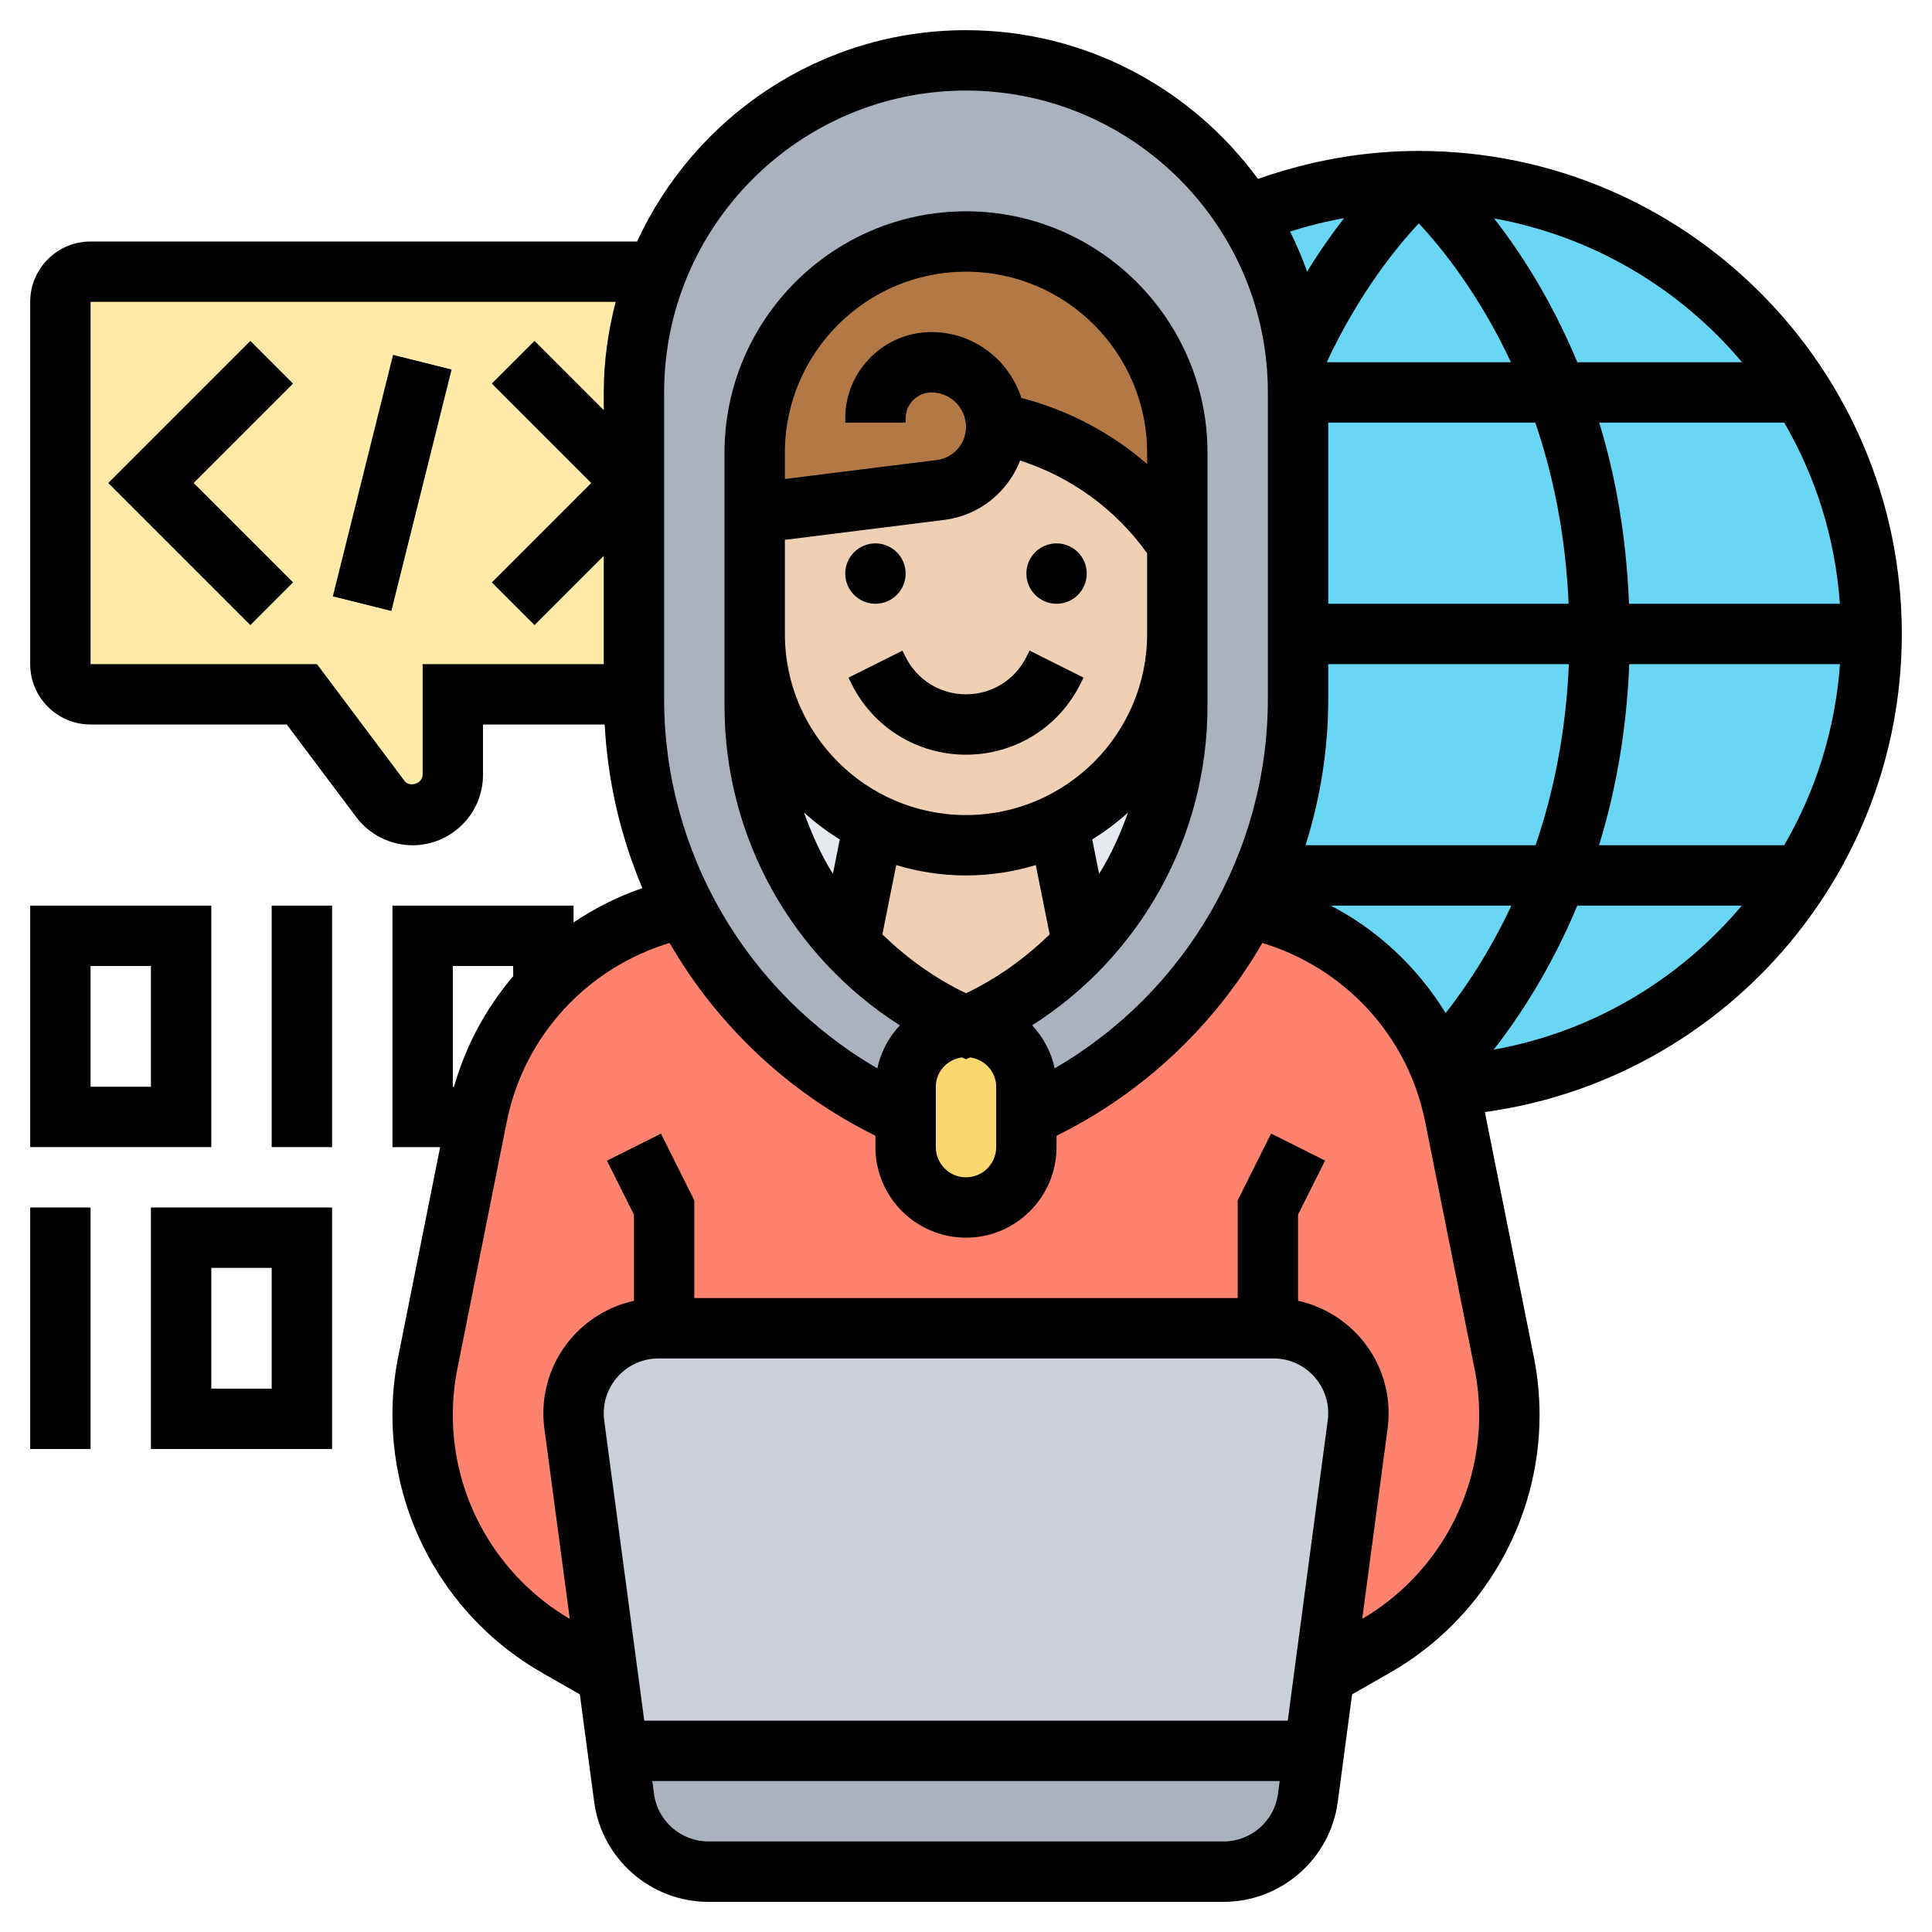
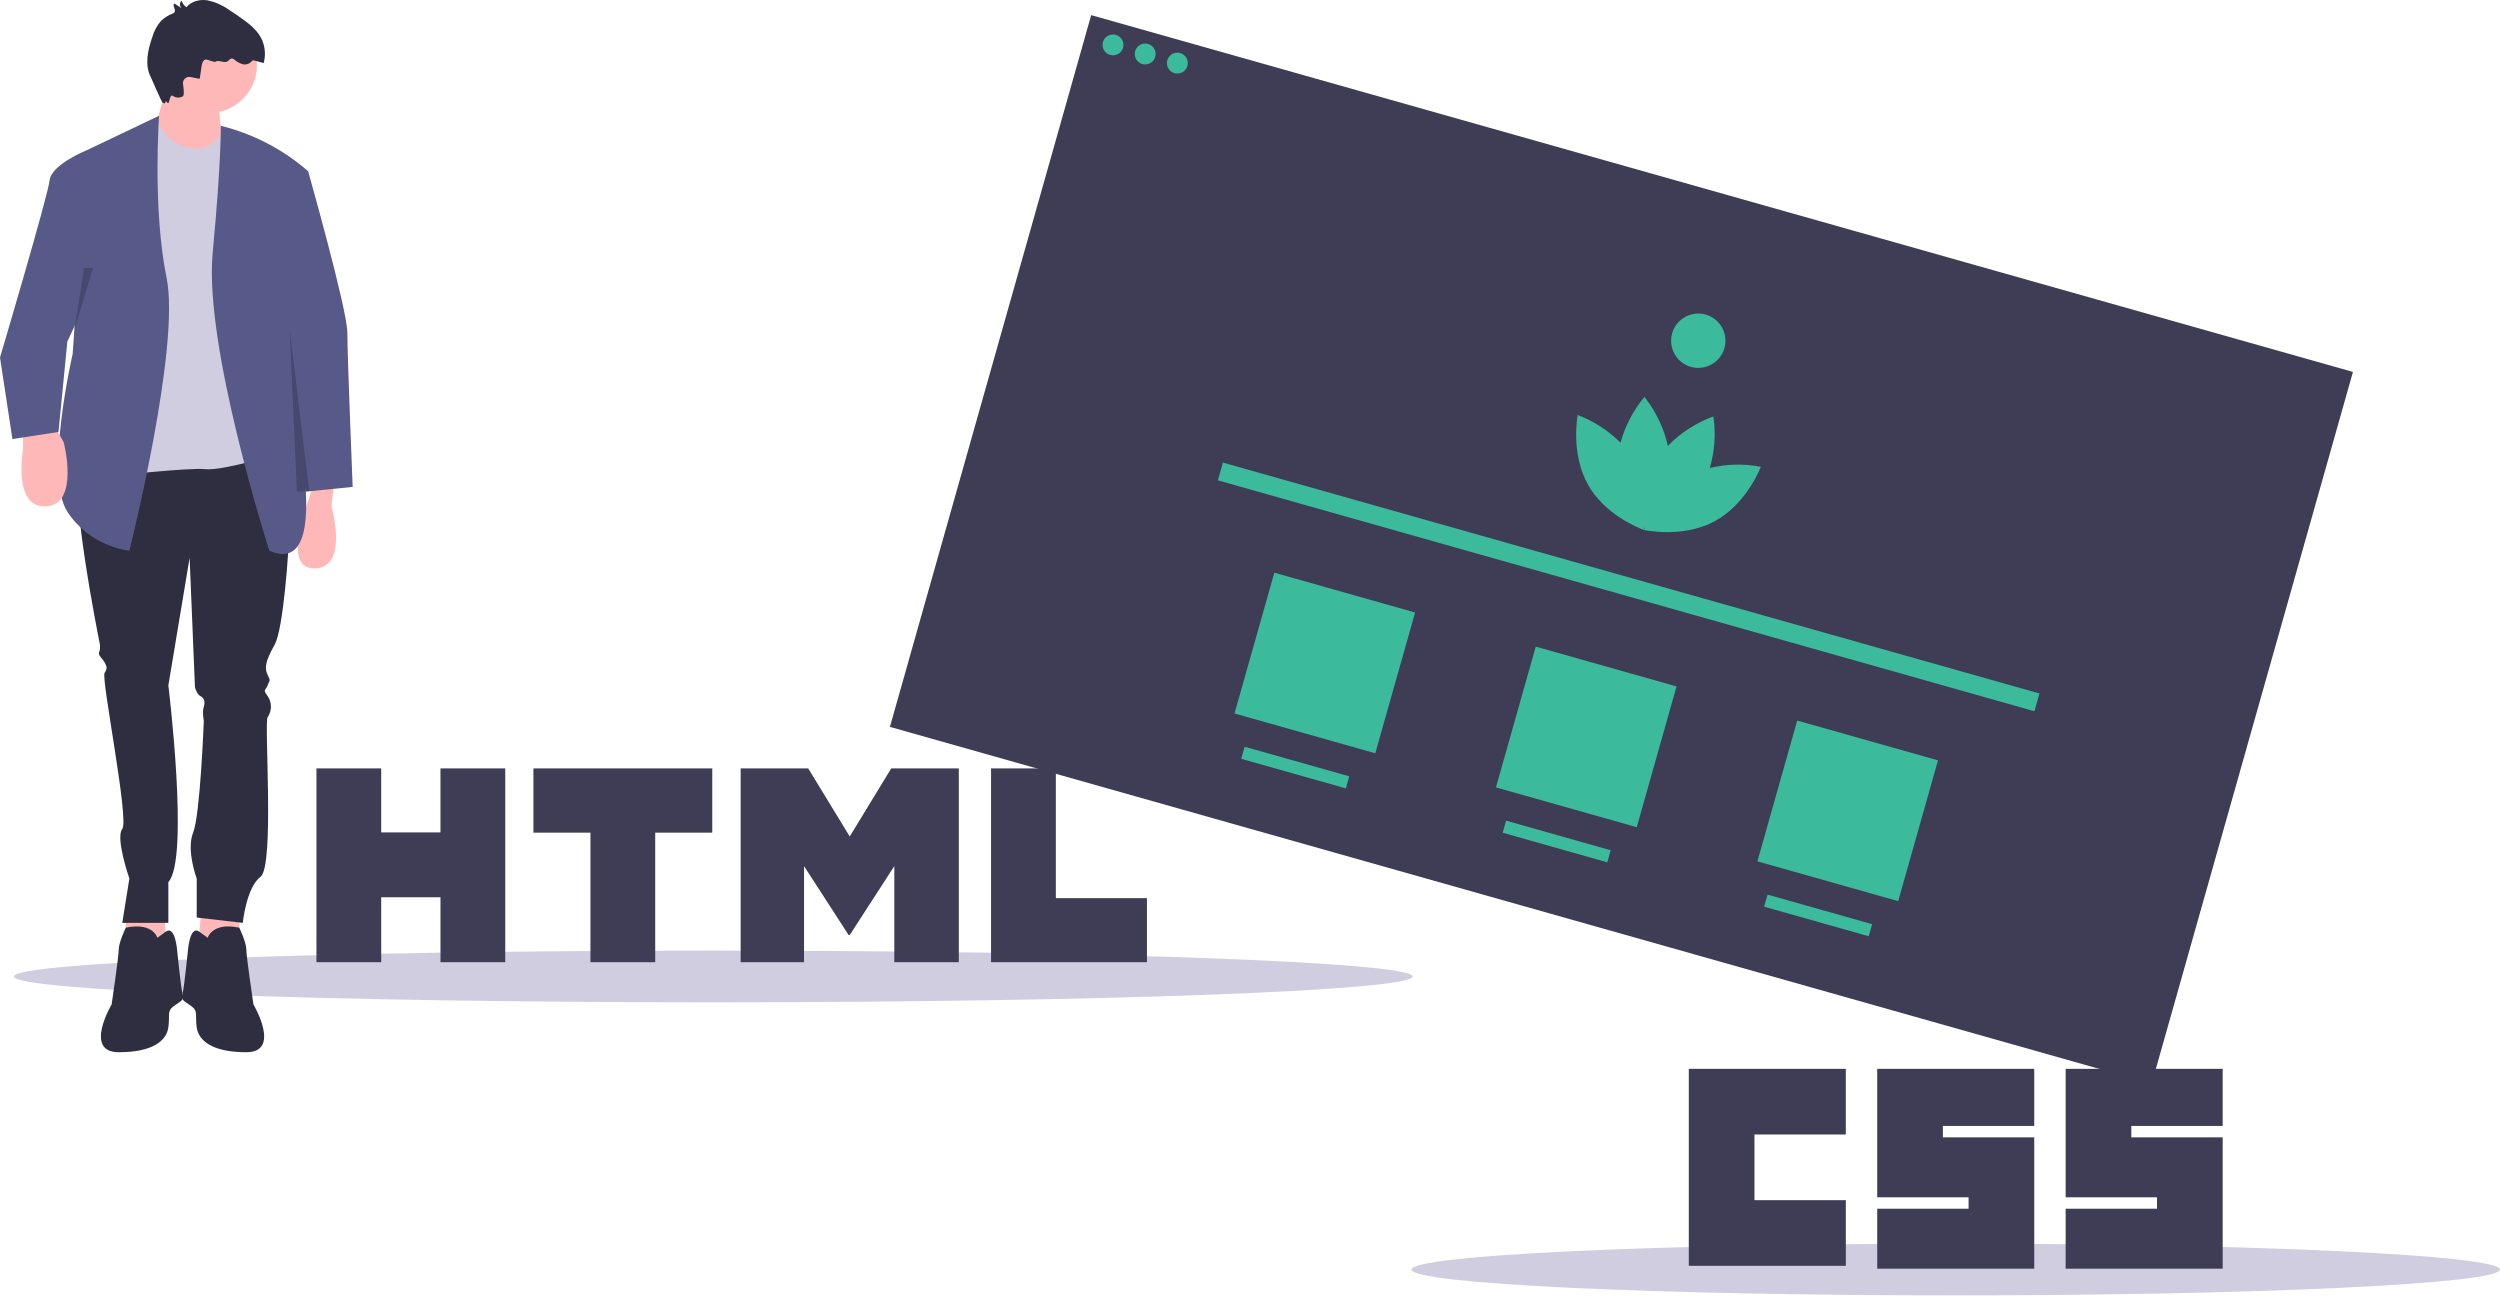
- <svg xmlns="http://www.w3.org/2000/svg" id="_x33_0" enable-background="new 0 0 64 64" height="512" viewBox="0 0 64 64" width="512">
-   <g>
-     <g>
-       <g>
-         <path d="m21 16v7h-6v2.67c0 .73-.6 1.33-1.33 1.33-.42 0-.82-.2-1.07-.53l-2.6-3.47h-7c-.55 0-1-.45-1-1v-12c0-.55.45-1 1-1h18.75c-.48 1.24-.75 2.59-.75 4z" fill="#ffeaa7" />
-       </g>
-       <g>
-         <path d="m43.33 59.56c-.19 1.4-1.38 2.44-2.79 2.44h-17.08c-1.41 0-2.6-1.04-2.79-2.44l-.21-1.56h.01 23.06.01z" fill="#aab2bd" />
-       </g>
-       <g>
-         <path d="m20.13 55.51-1.11-8.32c-.01-.13-.02-.25-.02-.38 0-1.55 1.26-2.81 2.81-2.81h.19 20 .19c.77 0 1.48.32 1.99.82.5.51.82 1.22.82 1.99 0 .13-.01.25-.02.38l-1.11 8.32-.33 2.49h-.01-23.06-.01z" fill="#ccd1d9" />
-       </g>
-       <g>
-         <path d="m42 44h-20-.19c-1.55 0-2.81 1.26-2.81 2.81 0 .13.01.25.02.38l1.11 8.32-1.68-.97c-1.37-.78-2.49-1.91-3.26-3.24-.77-1.32-1.19-2.84-1.19-4.43 0-.58.06-1.16.17-1.73l1.63-8.14.01-.04c.33-1.64 1.1-3.1 2.19-4.27 1.22-1.32 2.84-2.25 4.67-2.63 1.55 3.02 4.1 5.51 7.33 6.94v1c0 1.1.9 2 2 2s2-.9 2-2v-1c3.23-1.43 5.78-3.92 7.33-6.94 2.89.59 5.26 2.59 6.36 5.26.09.21.17.43.24.65.11.32.19.65.26.99l1.64 8.18c.11.57.17 1.15.17 1.73 0 1.59-.42 3.11-1.19 4.43-.77 1.33-1.89 2.46-3.26 3.24l-1.68.97 1.11-8.32c.01-.13.02-.25.02-.38 0-.77-.32-1.48-.82-1.99-.51-.5-1.22-.82-1.99-.82z" fill="#ff826e" />
-       </g>
-       <g>
-         <path d="m42.93 11.8c-.18-1.71-.75-3.3-1.63-4.68-1.95-3.08-5.38-5.12-9.3-5.12-3.04 0-5.79 1.23-7.78 3.22-1.07 1.07-1.91 2.35-2.47 3.78-.48 1.24-.75 2.59-.75 4v3 7 .15c0 2.45.59 4.81 1.67 6.91 1.55 3.02 4.1 5.51 7.33 6.94h4c3.23-1.43 5.78-3.92 7.33-6.94.18-.35.35-.7.49-1.06.77-1.82 1.18-3.81 1.18-5.85v-2.15-8c0-.4-.02-.8-.07-1.2z" fill="#aab2bd" />
-       </g>
-       <g>
-         <path d="m33.41 34.59c.37.36.59.86.59 1.41v1 1c0 1.1-.9 2-2 2s-2-.9-2-2v-1-1c0-1.1.9-2 2-2 .55 0 1.05.22 1.41.59z" fill="#fcd770" />
-       </g>
-       <g>
-         <g>
-           <path d="m47 6c-2.018 0-3.939.404-5.696 1.127.878 1.378 1.447 2.966 1.626 4.673.05.4.07.8.07 1.2v8 2.15c0 2.04-.41 4.03-1.18 5.85-.14.36-.31.71-.49 1.06 2.89.59 5.26 2.59 6.36 5.26.088.205.165.419.234.633 7.852-.479 14.076-6.981 14.076-14.953 0-8.284-6.716-15-15-15z" fill="#69d6f4" />
-         </g>
-       </g>
-       <g>
-         <path d="m28.94 27.3-.8 3.99c-1.98-2.1-3.14-4.91-3.14-7.91v-2.38c0 1.94.78 3.68 2.05 4.95z" fill="#e6e9ed" />
-       </g>
-       <g>
-         <path d="m39 21v2.38c0 3-1.16 5.81-3.14 7.91l-.8-3.99c2.33-1.14 3.94-3.53 3.94-6.3z" fill="#e6e9ed" />
-       </g>
-       <g>
-         <path d="m32.99 14c.01.05.01.09.01.14 0 1.06-.79 1.96-1.84 2.09l-6.16.77v-2c0-1.94.78-3.68 2.05-4.95s3.01-2.05 4.95-2.05c3.87 0 7 3.13 7 7v3c-1.29-1.93-3.25-3.31-5.5-3.87l-.5-.13z" fill="#b27946" />
-       </g>
-       <g>
-         <path d="m35.06 27.3.8 3.99v.01c-1.07 1.14-2.38 2.06-3.86 2.7-1.48-.64-2.79-1.56-3.86-2.7v-.01l.8-3.99c.92.45 1.96.7 3.06.7s2.14-.25 3.06-.7z" fill="#f0d0b4" />
-       </g>
-       <g>
-         <path d="m39 18v3c0 2.77-1.61 5.16-3.94 6.3-.92.45-1.96.7-3.06.7s-2.14-.25-3.06-.7l-1.89-1.35c-1.27-1.27-2.05-3.01-2.05-4.95v-4l6.16-.77c1.05-.13 1.84-1.03 1.84-2.09 0-.05 0-.09-.01-.14h.01l.5.13c2.25.56 4.21 1.94 5.5 3.87z" fill="#f0d0b4" />
-       </g>
-     </g>
-     <g>
-       <circle cx="29" cy="19" r="1" />
-       <circle cx="35" cy="19" r="1" />
-       <path d="m29.895 21.553-1.789.895.105.211c.722 1.444 2.174 2.341 3.789 2.341s3.067-.897 3.789-2.342l.105-.211-1.789-.895-.105.212c-.381.762-1.147 1.236-2 1.236s-1.619-.474-2-1.236z" />
-       <path d="m5 48h6v-8h-6zm2-6h2v4h-2z" />
-       <path d="m1 40h2v8h-2z" />
-       <path d="m7 30h-6v8h6zm-2 6h-2v-4h2z" />
-       <path d="m9 30h2v8h-2z" />
-       <path d="m63 21c0-8.822-7.178-16-16-16-1.834 0-3.619.324-5.327.928-2.185-2.981-5.702-4.928-9.673-4.928-4.831 0-8.994 2.876-10.895 7h-18.105c-1.103 0-2 .897-2 2v12c0 1.103.897 2 2 2h6.5l2.3 3.066c.438.585 1.136.934 1.867.934 1.286 0 2.333-1.047 2.333-2.333v-1.667h4.031c.1 1.894.531 3.722 1.248 5.42-.818.279-1.577.667-2.279 1.137v-.557h-6v8h1.58l-1.389 6.946c-.127.634-.191 1.283-.191 1.929 0 3.52 1.898 6.79 4.954 8.536l1.254.717.475 3.563c.25 1.887 1.875 3.31 3.779 3.31h17.074c1.904 0 3.529-1.423 3.779-3.31l.475-3.563 1.254-.717c3.058-1.746 4.956-5.016 4.956-8.536 0-.646-.064-1.295-.191-1.929l-1.621-8.108c7.834-1.074 13.812-7.805 13.812-15.838zm-18.916 9h5.982c-.709 1.515-1.5 2.697-2.177 3.561-.925-1.505-2.23-2.741-3.805-3.561zm5.969-18h-6.104c1.068-2.285 2.314-3.816 3.051-4.6.739.786 1.984 2.322 3.053 4.6zm10.896 8h-6.986c-.089-2.259-.455-4.263-.987-6h6.13c1.039 1.789 1.689 3.825 1.843 6zm-8.986 0h-7.963v-6h6.858c.583 1.701 1.006 3.701 1.105 6zm-8.716 8c.488-1.545.753-3.176.753-4.849v-1.151h7.971c-.098 2.299-.522 4.3-1.102 6zm10.724-6h6.981c-.155 2.171-.808 4.207-1.848 6h-6.135c.536-1.74.913-3.742 1.002-6zm3.737-10h-5.457c-.859-2.062-1.886-3.648-2.76-4.765 3.275.591 6.157 2.317 8.217 4.765zm-13.183-4.773c-.388.498-.802 1.083-1.226 1.771-.162-.456-.35-.899-.563-1.327.587-.188 1.183-.336 1.789-.444zm-22.525 5.773c0-5.514 4.486-10 10-10s10 4.486 10 10v10.151c0 5.079-2.732 9.729-7.063 12.239-.113-.545-.381-1.032-.746-1.425 3.581-2.278 5.809-6.241 5.809-10.581v-8.384c0-4.411-3.589-8-8-8s-8 3.589-8 8v8.384c0 4.34 2.228 8.303 5.809 10.581-.366.394-.633.88-.746 1.425-4.331-2.51-7.063-7.16-7.063-12.239zm16 2.37c-1.192-1.033-2.612-1.784-4.166-2.188-.408-1.261-1.581-2.182-2.977-2.182-1.575 0-2.857 1.282-2.857 2.857v.143h2v-.143c0-.472.385-.857.857-.857.63 0 1.143.513 1.143 1.143 0 .556-.416 1.026-.968 1.096l-5.032.628v-.867c0-3.309 2.691-6 6-6s6 2.691 6 6zm-12 2.513 5.28-.66c1.163-.146 2.111-.927 2.513-1.967 1.696.546 3.166 1.618 4.207 3.071v2.673c0 3.309-2.691 6-6 6s-6-2.691-6-6zm10.41 11.066-.228-1.142c.423-.261.819-.559 1.186-.892-.254.711-.563 1.397-.958 2.034zm-8.591-1.142-.228 1.142c-.395-.637-.704-1.323-.957-2.034.365.333.762.631 1.185.892zm1.869.849c.733.222 1.508.344 2.312.344s1.579-.122 2.312-.344l.46 2.298c-.806.779-1.727 1.45-2.771 1.948-1.044-.499-1.966-1.169-2.771-1.948zm1.312 7.344c0-.502.378-.901.861-.972l.139.06.139-.06c.483.071.861.47.861.972v2c0 .552-.448 1-1 1s-1-.448-1-1zm-17-14v3.667c-.001.288-.429.43-.601.2l-2.899-3.867h-7.5v-12h17.395c-.249.961-.395 1.962-.395 3v.586l-2.293-2.293-1.414 1.414 3.293 3.293-3.293 3.293 1.414 1.414 2.293-2.293v3.586zm1 10h2v.339c-.896 1.051-1.568 2.29-1.96 3.661h-.04zm6.813 13h20.373c1 0 1.813.813 1.813 1.813 0 .08-.005.159-.016.24l-1.325 9.947h-21.316l-1.327-9.947c-.01-.08-.015-.159-.015-.24 0-1 .813-1.813 1.813-1.813zm18.724 16h-17.074c-.905 0-1.678-.676-1.797-1.573l-.057-.427h20.782l-.057.427c-.119.897-.892 1.573-1.797 1.573zm4.588-7.373.842-6.309c.022-.168.033-.337.033-.505 0-1.823-1.288-3.347-3-3.722v-2.856l.895-1.789-1.789-.895-1.106 2.213v3.236h-18v-3.236l-1.105-2.211-1.789.895.894 1.788v2.856c-1.712.374-3 1.899-3 3.722 0 .168.011.337.033.504l.842 6.31c-2.391-1.402-3.875-3.978-3.875-6.753 0-.515.052-1.031.152-1.536l1.635-8.178c.57-2.846 2.656-5.093 5.394-5.924 1.569 2.71 3.917 4.952 6.818 6.387v.376c0 1.654 1.346 3 3 3s3-1.346 3-3v-.376c2.902-1.435 5.25-3.677 6.818-6.387 2.738.831 4.825 3.078 5.394 5.924l1.635 8.178c.102.505.154 1.021.154 1.536 0 2.775-1.484 5.351-3.875 6.752zm4.356-18.856c.87-1.117 1.907-2.705 2.769-4.771h5.449c-2.058 2.445-4.93 4.182-8.218 4.771z" />
-       <path d="m8.293 11.293-4.707 4.707 4.707 4.707 1.414-1.414-3.293-3.293 3.293-3.293z" />
-       <path d="m8.877 15h8.246v1.999h-8.246z" transform="matrix(.242 -.97 .97 .242 -5.673 24.736)" />
-     </g>
-   </g>
+ <svg xmlns="http://www.w3.org/2000/svg" id="ae5f5559-570c-4c14-9324-22f1786600a2" data-name="Layer 1" width="1015.128" height="526" viewBox="0 0 1015.128 526">
+   <rect x="600.647" y="143.872" width="300.346" height="532.432" transform="translate(59.46229 833.9856) rotate(-74.20991)" fill="#3f3d56" />
+   <circle cx="451.929" cy="18.229" r="4.243" fill="#3bba9c" />
+   <circle cx="464.995" cy="21.924" r="4.243" fill="#3bba9c" />
+   <circle cx="478.061" cy="25.618" r="4.243" fill="#3bba9c" />
+   <path d="M807.42,376.53a49.571,49.571,0,0,0-20.704.489,49.483,49.483,0,0,0,1.464-20.92,49.194,49.194,0,0,0-18.506,11.943,49.193,49.193,0,0,0-9.512-19.866,49.482,49.482,0,0,0-9.709,18.588A49.572,49.572,0,0,0,733.071,355.505s-3.09,15.716,4.349,28.612c6.622,11.478,19.343,16.849,22.063,17.892l.064.076.034-.039c.276.105.431.158.431.158s.058-.302.139-.841c.049-.06.098-.122.152-.19.011.086.02.164.031.241-.214.501-.322.789-.322.789s.16.035.45.091l.009.051.094-.032c2.863.535,16.514,2.622,28.166-3.688C801.822,391.536,807.42,376.53,807.42,376.53Z" transform="translate(-92.43613 -187)" fill="#3bba9c" />
+   <circle cx="689.592" cy="138.352" r="11.032" fill="#3bba9c" />
+   <rect x="581.484" y="421.571" width="344.549" height="7.496" transform="translate(51.74221 -376.0588) rotate(15.79009)" fill="#3bba9c" />
+   <rect x="600.672" y="426.503" width="59.405" height="59.405" transform="translate(55.49076 -341.3188) rotate(15.79009)" fill="#3bba9c" />
+   <rect x="706.833" y="456.523" width="59.405" height="59.405" transform="translate(67.66575 -369.0738) rotate(15.79009)" fill="#3bba9c" />
+   <rect x="812.994" y="486.544" width="59.405" height="59.405" transform="translate(79.84073 -396.8287) rotate(15.79009)" fill="#3bba9c" />
+   <rect x="596.302" y="496.124" width="44.129" height="5.092" transform="translate(66.59275 -336.4488) rotate(15.79009)" fill="#3bba9c" />
+   <rect x="702.463" y="526.144" width="44.129" height="5.092" transform="translate(78.76773 -364.2038) rotate(15.79009)" fill="#3bba9c" />
+   <rect x="808.623" y="556.165" width="44.129" height="5.092" transform="translate(90.94272 -391.9588) rotate(15.79009)" fill="#3bba9c" />
+   <ellipse cx="289.6" cy="396.5" rx="284" ry="10.5" fill="#d0cde1" />
+   <ellipse cx="794.128" cy="515.5" rx="221" ry="10.5" fill="#d0cde1" />
+   <path d="M778.172,621H841.93v26.664H804.836v26.664h37.098v26.662H778.172Zm76.511,0h63.76v23.186h-37.096v4.637h37.096v53.327H854.685V677.802h37.096v-4.637H854.682V621Zm76.513,0h63.76v23.186h-37.096v4.637h37.096v53.327H931.196V677.802h37.096v-4.637H931.198V621Z" transform="translate(-92.43613 -187)" fill="#3f3d56" />
+   <path d="M220.926,499h26.302v25.986h24.061V499h26.304v78.693H271.291V551.342H247.23v26.351H220.928V499Zm111.254,26.096H309.028V499h72.625v26.096H358.487v52.596H332.185V525.096h-.005ZM393.179,499h27.425l16.87,27.651L454.329,499h27.437v78.693H455.571V538.688L437.475,566.668h-.454L418.914,538.688v39.005H393.179Zm101.676,0h26.31v52.682h36.989v26.011H494.854V499Z" transform="translate(-92.43613 -187)" fill="#3f3d56" />
+   <polygon points="82.034 366.091 79.876 390.558 97.146 389.118 97.146 368.25 82.034 366.091" fill="#ffb8b8" />
+   <polygon points="66.203 366.091 68.362 390.558 51.092 389.118 51.092 368.25 66.203 366.091" fill="#ffb8b8" />
+   <path d="M203.974,365.276s5.757,34.541,5.757,39.578-2.159,37.419-5.757,43.896-4.318,9.355-2.878,12.233.72,2.159,0,4.318-2.159,1.439,0,4.318a7.561,7.561,0,0,1,0,8.635c-1.439,2.159,2.878,60.446-2.878,64.764s-7.196,18.71-7.196,18.71l-18.71-2.159v-15.831s-4.318-11.514-1.439-18.71,4.318-45.335,4.318-45.335-.72-3.598,0-5.757,0-3.598-1.439-4.318-2.159-3.598-2.159-3.598l-2.159-52.531L160.798,465.3s8.635,70.521,0,79.876v16.551H142.089l2.878-17.99s-5.757-16.551-2.878-20.149-8.635-61.166-7.196-63.325.72-2.878,0-4.318-2.878-2.878-2.159-4.318,0-4.318,0-4.318-13.672-67.642-7.196-74.119S203.974,365.276,203.974,365.276Z" transform="translate(-92.43613 -187)" fill="#2f2e41" />
+   <path d="M176.629,568.203s1.439-6.901,12.953-4.53c0,0,2.878,5.969,2.878,8.848s2.878,22.308,2.878,22.308,11.514,19.429-2.878,19.429-19.429-5.037-20.149-10.074.72-6.476-2.159-8.635-4.318-2.159-3.598-5.037,2.159-17.27,2.159-17.27.72-10.794,4.677-7.916l3.958,2.878" transform="translate(-92.43613 -187)" fill="#2f2e41" />
+   <path d="M156.481,568.203s-1.439-6.901-12.953-4.53c0,0-2.878,5.969-2.878,8.848s-2.878,22.308-2.878,22.308-11.514,19.429,2.878,19.429,19.429-5.037,20.149-10.074-.72-6.476,2.159-8.635,4.318-2.159,3.598-5.037-2.159-17.27-2.159-17.27-.72-10.794-4.677-7.916l-3.958,2.878" transform="translate(-92.43613 -187)" fill="#2f2e41" />
+   <circle cx="84.913" cy="26.44" r="19.429" fill="#ffb8b8" />
+   <path d="M161.518,216.319s-7.916,30.943-9.355,31.662,33.102,3.598,33.102,3.598-8.635-26.625,0-30.943Z" transform="translate(-92.43613 -187)" fill="#ffb8b8" />
+   <path d="M156.463,235.175l-.001-.004L132.734,251.579l4.318,128.808s31.662-3.598,38.858-2.878,30.223-6.476,30.223-6.476L196.047,249.997a9.942,9.942,0,0,0-9.208-9.092l-4.322-.305s-4.317,10.689-17.307,5.175A15.156,15.156,0,0,1,156.463,235.175Z" transform="translate(-92.43613 -187)" fill="#d0cde1" />
+   <path d="M157.036,234l-29.34,13.981-5.757,82.754s-11.514,49.652-2.159,64.044,25.186,15.831,25.186,15.831,20.868-82.754,15.112-110.818S157.036,234,157.036,234Z" transform="translate(-92.43613 -187)" fill="#575a89" />
+   <path d="M101.791,358.799v10.794s-4.318,23.747,9.355,23.027,7.196-25.906,7.196-25.906l-4.318-7.916Z" transform="translate(-92.43613 -187)" fill="#ffb8b8" />
+   <path d="M228.44,380.387l-1.439,12.233s7.196,24.466-6.476,25.186-3.748-25.036-3.748-25.036l4.468-13.823Z" transform="translate(-92.43613 -187)" fill="#ffb8b8" />
+   <path d="M182.084,238.085h0a84.747,84.747,0,0,1,35.438,18.422l.124.109-10.074,53.25-1.439,19.429s26.625,94.987-4.318,81.315c0,0-26.625-82.754-23.027-120.893S182.084,238.085,182.084,238.085Z" transform="translate(-92.43613 -187)" fill="#575a89" />
+   <path d="M208.292,255.897c.72-.72,9.355,1,9.355,1s15.831,55.848,15.831,65.203,2.159,62.605,2.159,62.605l-18.995,1.915-15.375-73.986Z" transform="translate(-92.43613 -187)" fill="#575a89" />
+   <path d="M132.734,247.981h-5.037s-14.392,5.757-15.112,12.233-20.149,71.96-20.149,71.96l5.037,33.102,18.71-2.878,3.598-36.7,18.71-40.298Z" transform="translate(-92.43613 -187)" fill="#575a89" />
+   <path d="M173.574,218.863l.745-5.193c.174-1.21.882-2.802,2.06-2.473,1.002.28,3.184,1.137,3.549.879,1.368-.969,3.439.726,4.877-.135.603-.361.996-1.134,1.697-1.185a1.933,1.933,0,0,1,1.246.564,8.477,8.477,0,0,0,3.224,1.751,3.468,3.468,0,0,0,3.394-.925,1.803,1.803,0,0,1,.6-.575,1.347,1.347,0,0,1,.863.04l3.676,1.001a14.126,14.126,0,0,0-1.89-11.63,23.391,23.391,0,0,0-5.354-5.244q-3.415-2.598-7.048-4.887a22.892,22.892,0,0,0-8.563-3.725c-3.1-.471-6.571.371-8.521,2.827a5.487,5.487,0,0,1-1.974-2.666,2.02,2.02,0,0,0,.13,3.097l-3.109-1.985c-.874.918.834,2.582.089,3.607a1.9,1.9,0,0,1-.837.546,14.252,14.252,0,0,0-4.559,2.869,17.01,17.01,0,0,0-3.59,6.614c-1.853,5.315-3.199,11.41-.567,16.385.298.564,4.237,9.874,4.762,10.237,1.774,1.227.619-1.743,1.89,0,.997,1.367.81-3.864,2.292-2.716a3.693,3.693,0,0,0,4.02.181c.614-.426.416-2.791.085-4.963a2.559,2.559,0,0,1,3.113-2.879C171.72,218.712,173.543,219.083,173.574,218.863Z" transform="translate(-92.43613 -187)" fill="#2f2e41" />
+   <polygon points="117.655 134.02 125.57 199.504 120.533 199.504 117.655 134.02" opacity="0.2" />
+   <polygon points="34.181 108.834 30.179 134.02 37.779 108.834 35.62 108.834 34.181 108.834" opacity="0.2" />
</svg>
